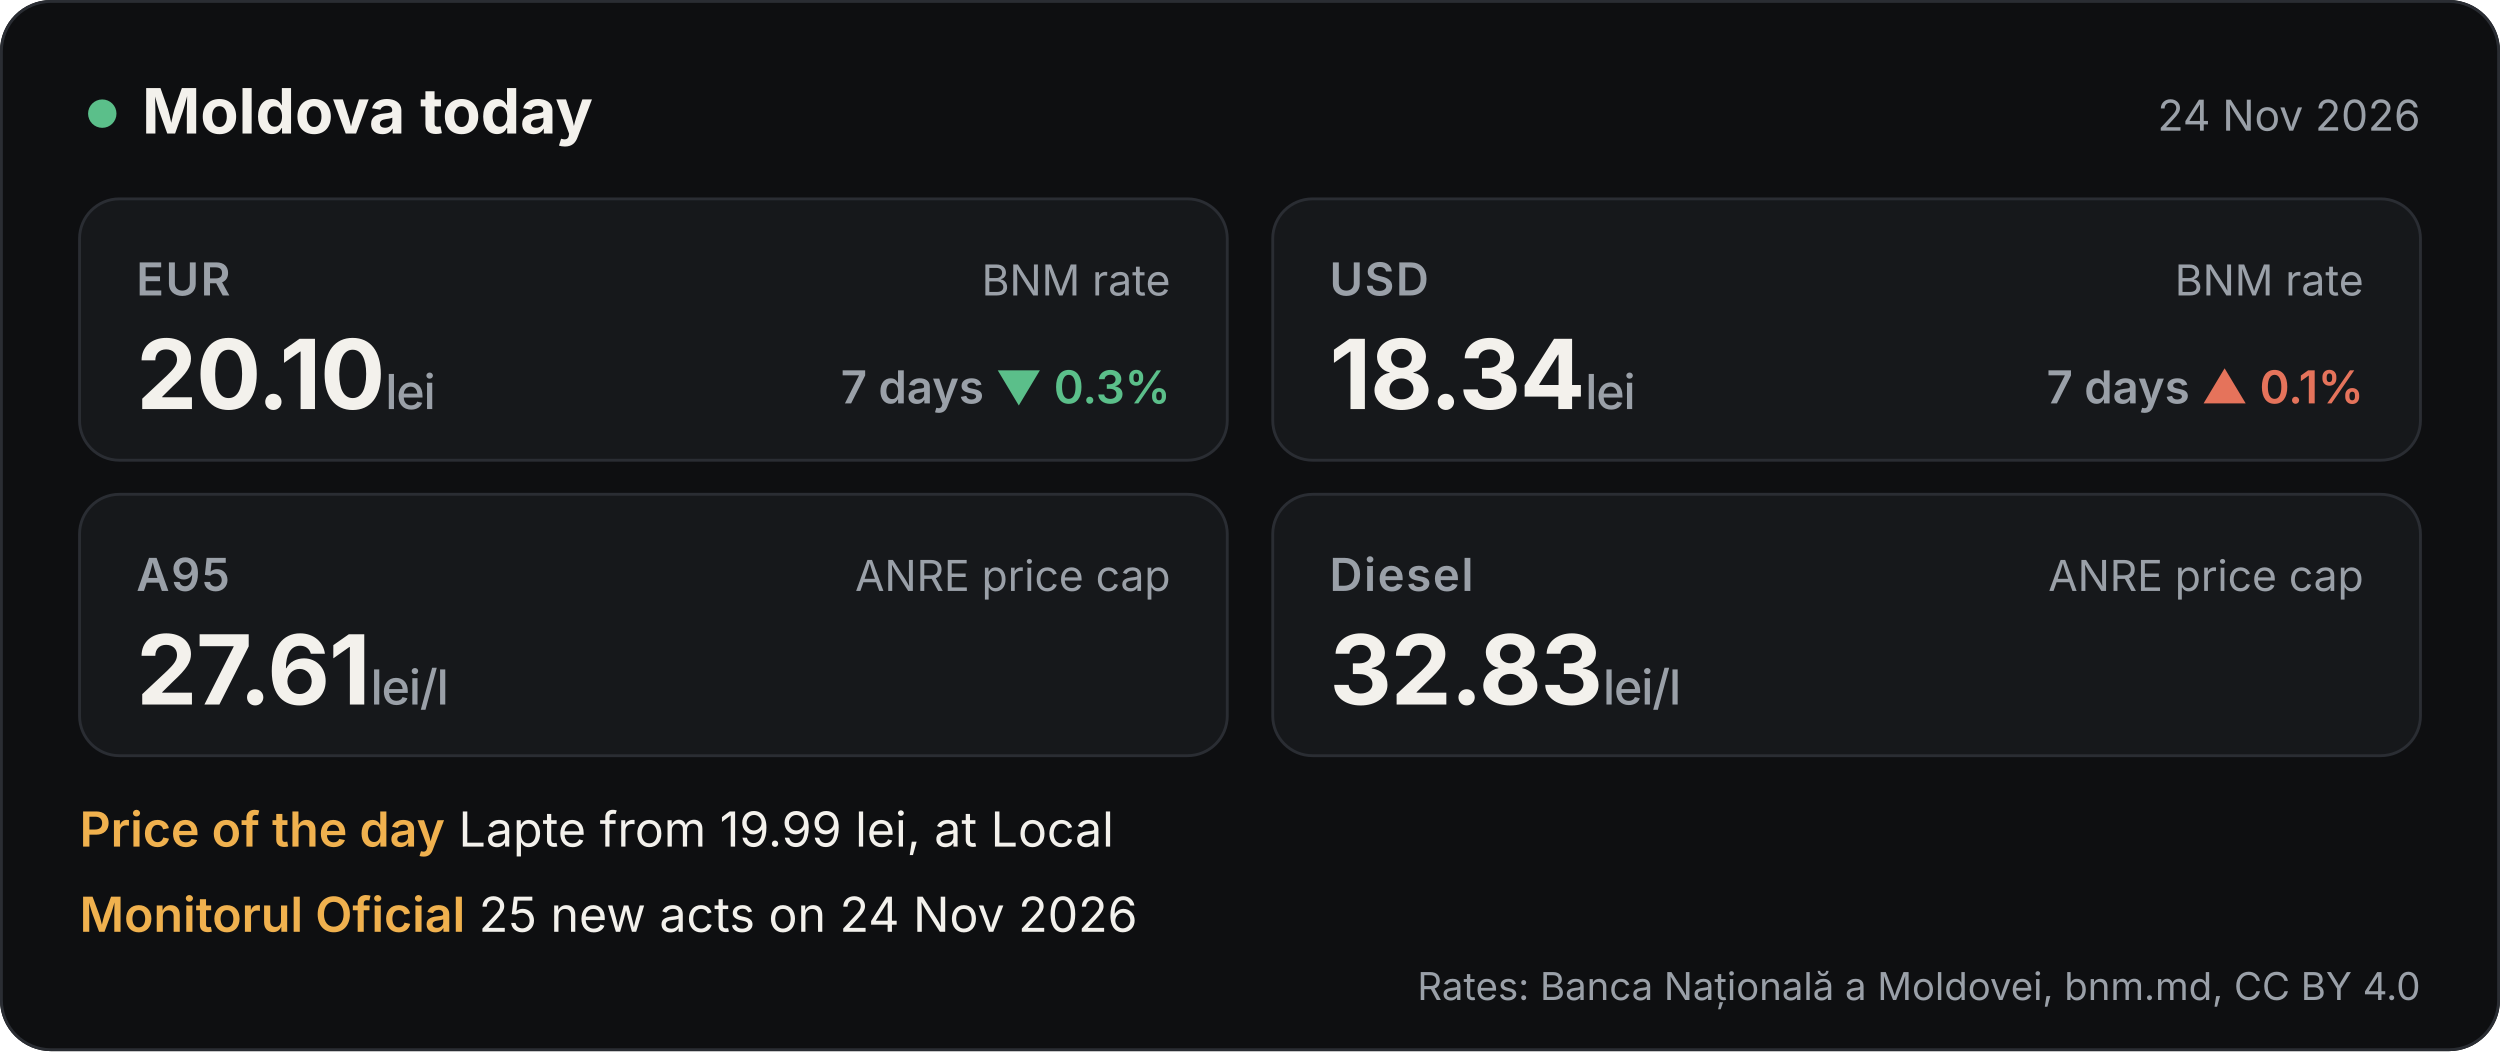
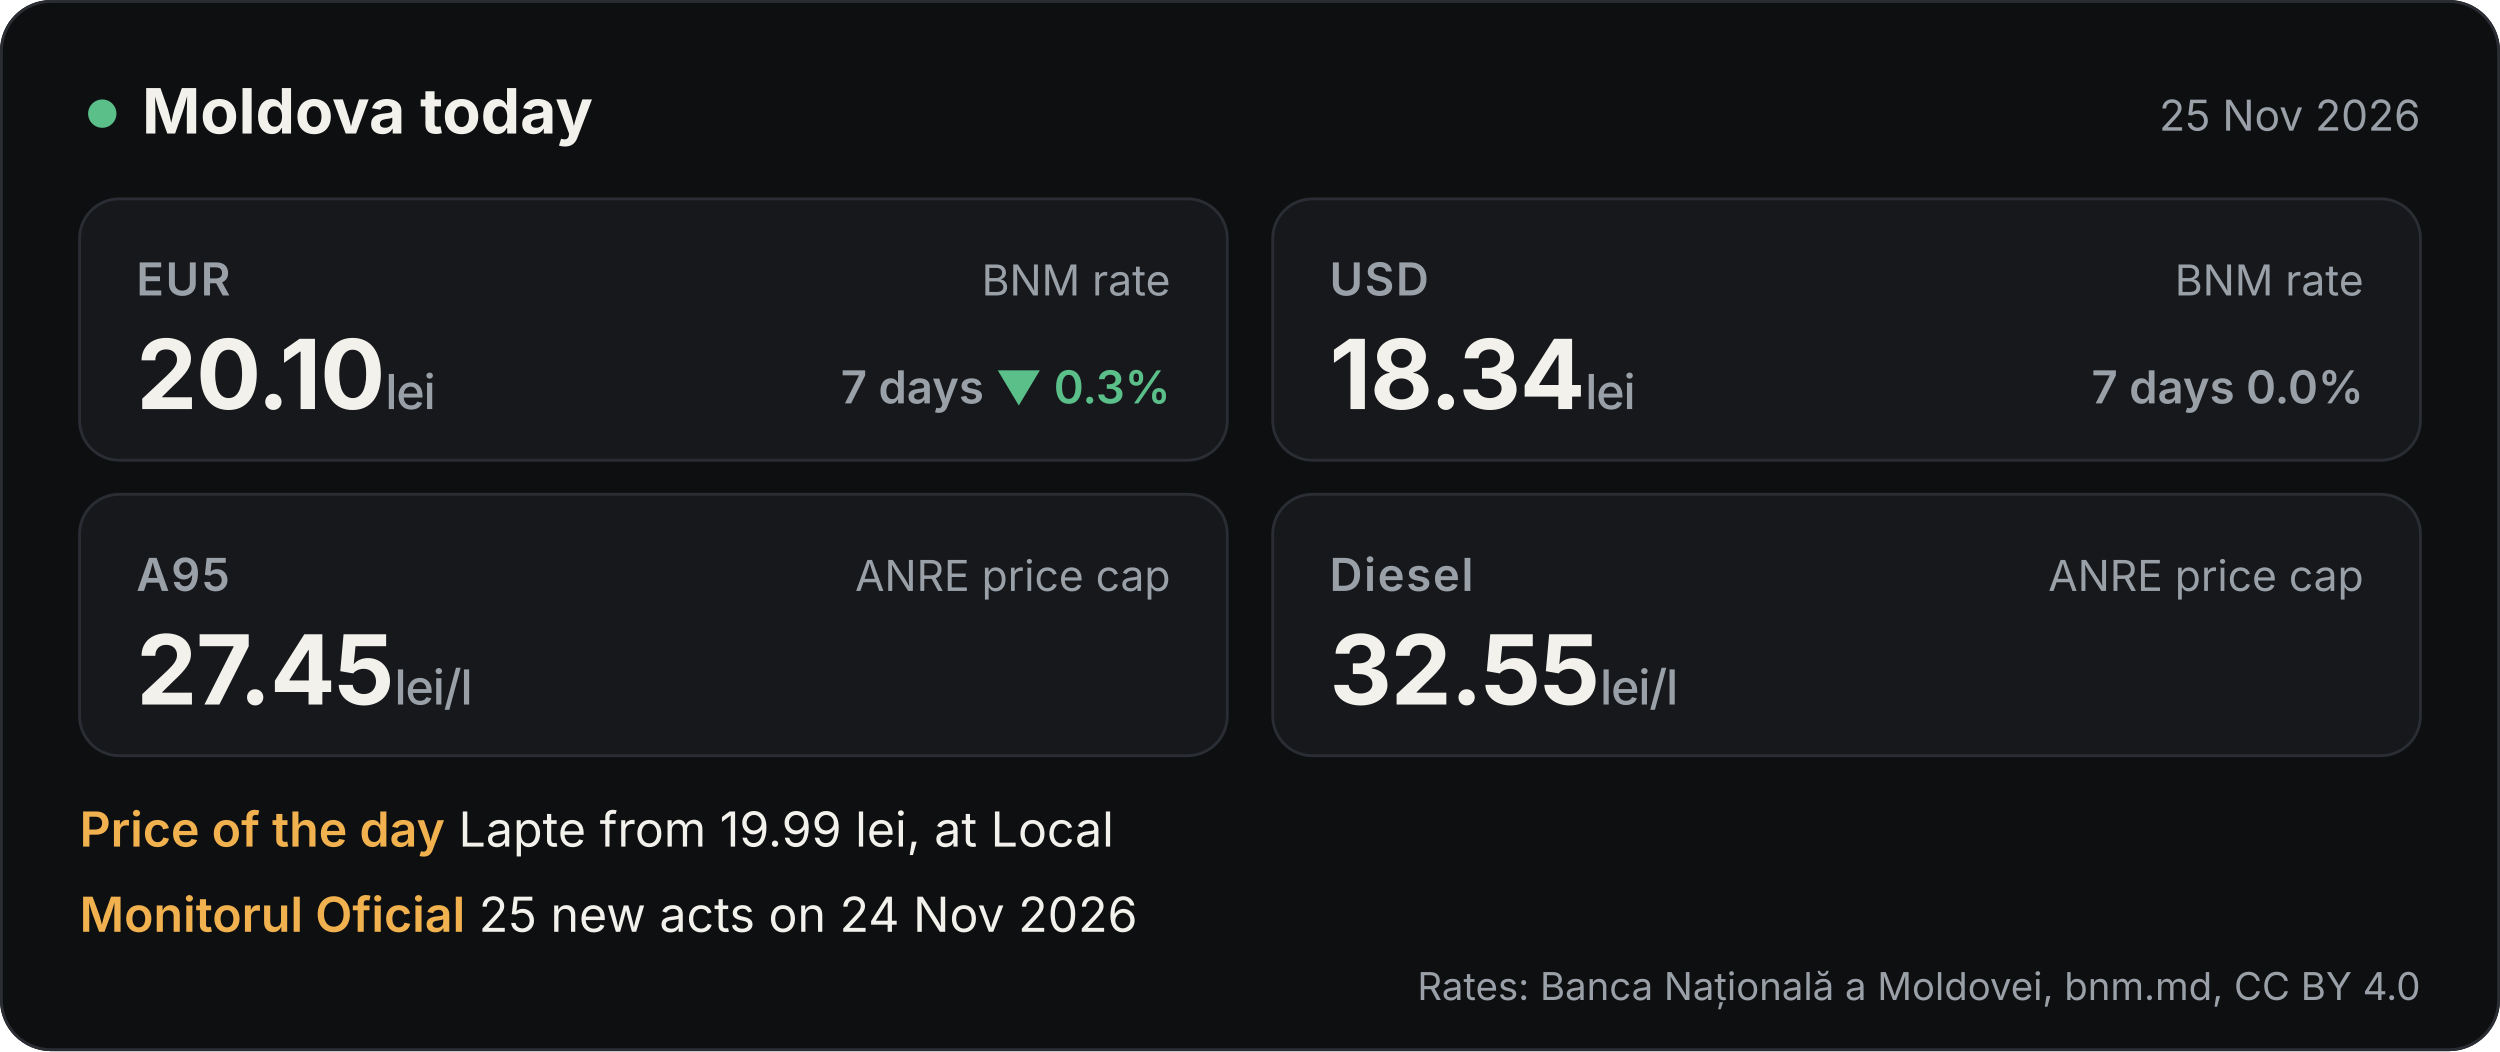
<svg xmlns="http://www.w3.org/2000/svg" width="880" height="370" viewBox="0 0 880 370" role="img" aria-label="Moldova today: EUR 20.1008 lei, USD 18.3418 lei">
  <style>.h{font:700 22px -apple-system,BlinkMacSystemFont,'Segoe UI',Inter,Helvetica,Arial,sans-serif;fill:#F3F1EC}.d{font:400 15px -apple-system,BlinkMacSystemFont,'Segoe UI',Inter,Helvetica,Arial,sans-serif;fill:#9AA0A8}.k{font:600 16px -apple-system,BlinkMacSystemFont,'Segoe UI',Inter,Helvetica,Arial,sans-serif;fill:#9AA0A8;letter-spacing:.6px}.v{font:700 34px -apple-system,BlinkMacSystemFont,'Segoe UI',Inter,Helvetica,Arial,sans-serif;fill:#F3F1EC;letter-spacing:-.4px}.u{font:500 17px -apple-system,BlinkMacSystemFont,'Segoe UI',Inter,Helvetica,Arial,sans-serif;fill:#9AA0A8}.src{font:400 15px -apple-system,BlinkMacSystemFont,'Segoe UI',Inter,Helvetica,Arial,sans-serif;fill:#9AA0A8}.chg{font:600 16px -apple-system,BlinkMacSystemFont,'Segoe UI',Inter,Helvetica,Arial,sans-serif;fill:#9AA0A8}
.row{font:400 17px -apple-system,BlinkMacSystemFont,'Segoe UI',Inter,Helvetica,Arial,sans-serif;fill:#F3F1EC}.acc{fill:#F0B14E;font-weight:600}.foot{font:400 13.5px -apple-system,BlinkMacSystemFont,'Segoe UI',Inter,Helvetica,Arial,sans-serif;fill:#9AA0A8}.tile{animation:in .7s ease-out both}@keyframes in{from{opacity:0;transform:translateY(10px)}to{opacity:1;transform:none}}
.live{fill:#5BBF8A;animation:blink 2s infinite}@keyframes blink{50%{opacity:.25}}@media (prefers-reduced-motion:reduce){*{animation:none!important}}</style>
  <rect width="880" height="370" rx="18" fill="#0E0F11" />
  <rect x=".5" y=".5" width="879" height="369" rx="17.5" fill="none" stroke="#2A2D33" />
  <circle cx="36" cy="40" r="5" class="live" />
  <text x="50" y="47" class="h">Moldova today</text>
-   <text x="852" y="46" class="d" text-anchor="end">24 Nov 2026</text>
+   <text x="852" y="46" class="d" text-anchor="end">25 Nov 2026</text>
  <g class="tile" style="animation-delay:0s">
    <rect x="28" y="70" width="404" height="92" rx="14" fill="#16181B" stroke="#2A2D33" />
    <text x="48" y="104" class="k">EUR</text>
    <text x="48" y="144" class="v">20.10<tspan class="u"> lei</tspan>
    </text>
    <text x="412" y="104" class="src" text-anchor="end">BNM rate</text>
    <text x="412" y="142" class="chg" text-anchor="end">7 days <tspan fill="#5BBF8A">▼ 0.3%</tspan>
    </text>
  </g>
  <g class="tile" style="animation-delay:0.12s">
    <rect x="448" y="70" width="404" height="92" rx="14" fill="#16181B" stroke="#2A2D33" />
    <text x="468" y="104" class="k">USD</text>
    <text x="468" y="144" class="v">18.34<tspan class="u"> lei</tspan>
    </text>
    <text x="832" y="104" class="src" text-anchor="end">BNM rate</text>
-     <text x="832" y="142" class="chg" text-anchor="end">7 days <tspan fill="#E5735B">▲ 0.1%</tspan>
+     <text x="832" y="142" class="chg" text-anchor="end">7 days <tspan fill="#9AA0A8">0.0%</tspan>
    </text>
  </g>
  <g class="tile" style="animation-delay:0.24s">
    <rect x="28" y="174" width="404" height="92" rx="14" fill="#16181B" stroke="#2A2D33" />
    <text x="48" y="208" class="k">A95</text>
-     <text x="48" y="248" class="v">27.61<tspan class="u"> lei/l</tspan>
+     <text x="48" y="248" class="v">27.45<tspan class="u"> lei/l</tspan>
    </text>
    <text x="412" y="208" class="src" text-anchor="end">ANRE price cap</text>
  </g>
  <g class="tile" style="animation-delay:0.36s">
    <rect x="448" y="174" width="404" height="92" rx="14" fill="#16181B" stroke="#2A2D33" />
    <text x="468" y="208" class="k">Diesel</text>
-     <text x="468" y="248" class="v">32.83<tspan class="u"> lei/l</tspan>
+     <text x="468" y="248" class="v">32.55<tspan class="u"> lei/l</tspan>
    </text>
    <text x="832" y="208" class="src" text-anchor="end">ANRE price cap</text>
  </g>
  <text x="28" y="298" class="row">
    <tspan class="acc">Price of the day</tspan>   Lapte from 19.99 lei, at Local</text>
  <text x="28" y="328" class="row">
    <tspan class="acc">Monitorul Oficial</tspan>   25 new acts on 24 Nov 2026</text>
  <text x="852" y="352" class="foot" text-anchor="end">Rates: Banca Națională a Moldovei, bnm.md, CC BY 4.0</text>
</svg>
